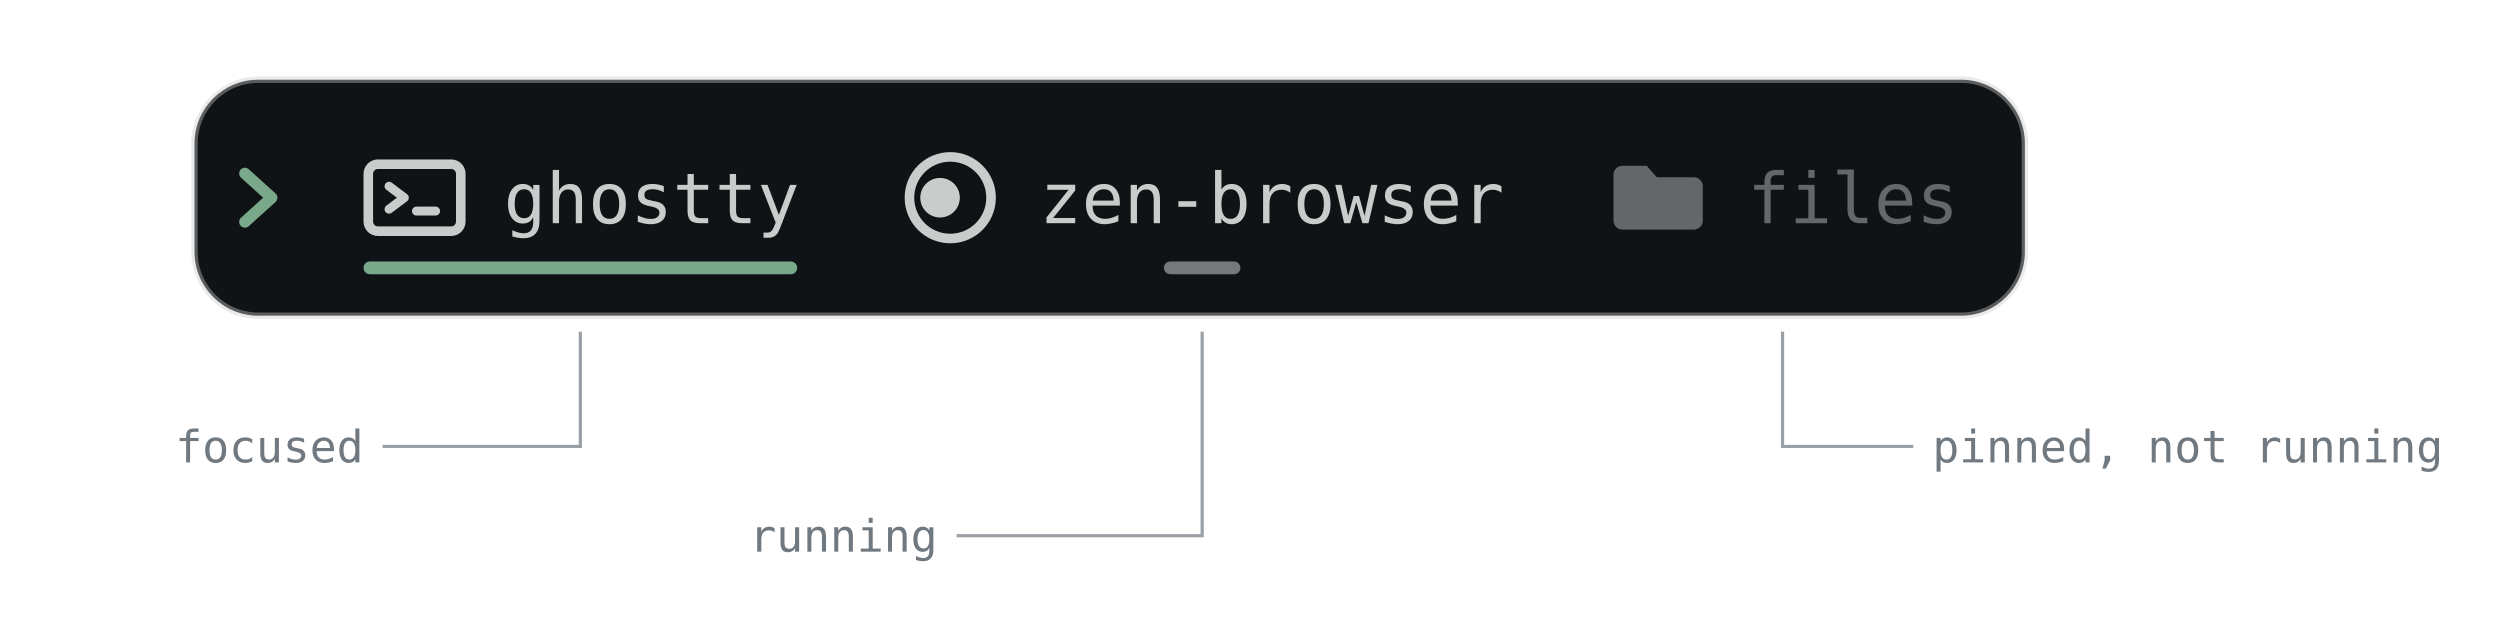
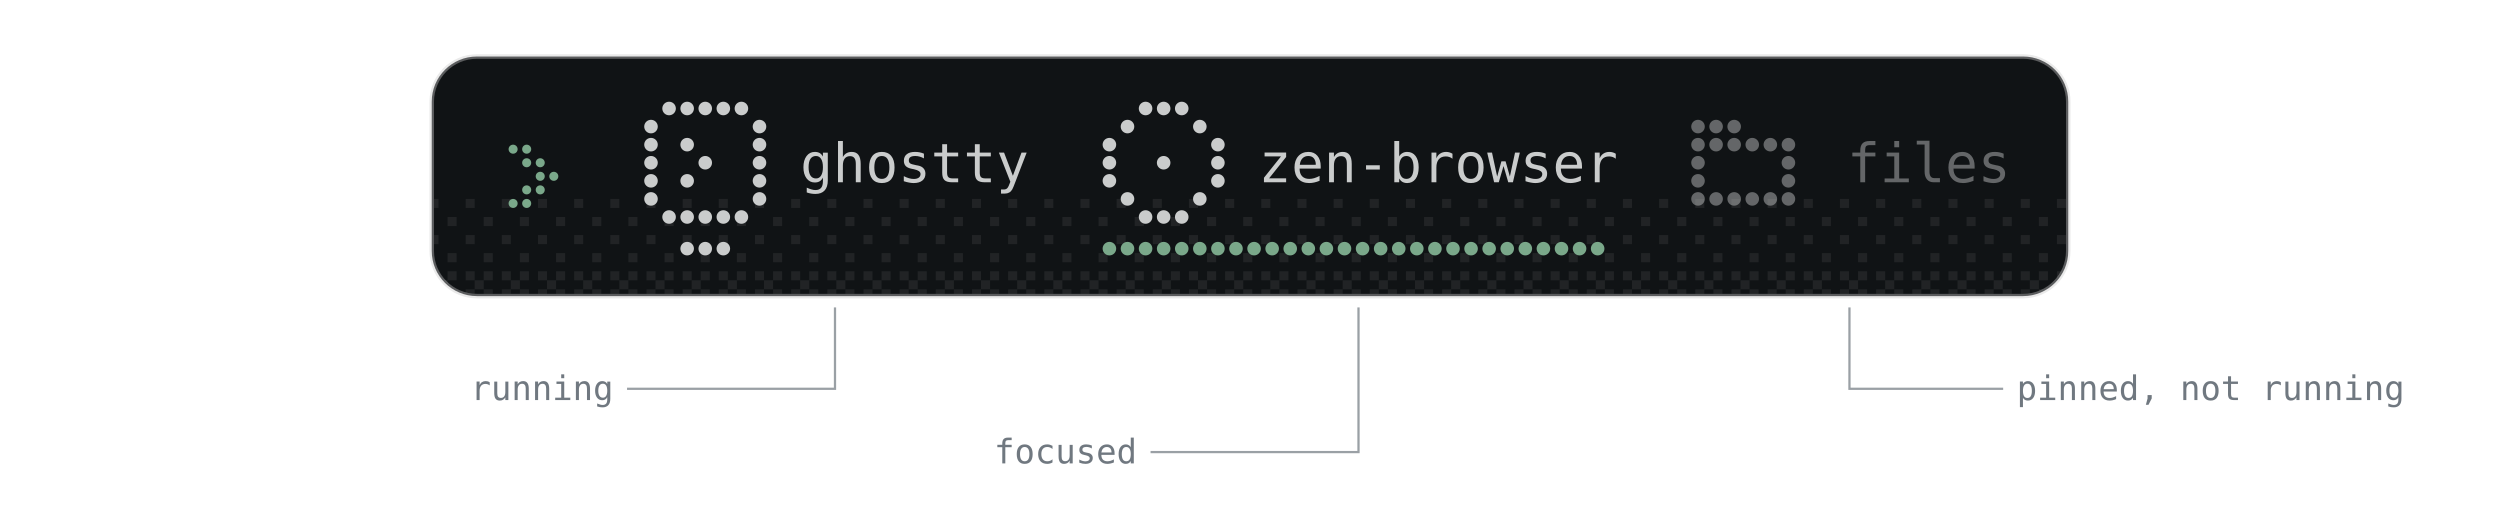
- <svg xmlns="http://www.w3.org/2000/svg" viewBox="0 0 392 98" width="1176" height="294" role="img" aria-label="OmaDock: a terminal-style command strip showing ghostty focused, zen-browser running, and files idle">
-   <defs>
-     <style>
-       .surface   { fill: #101315; }
-       .border    { fill: none; stroke: #cacccc; stroke-opacity: 0.4; stroke-width: 1; }
-       .prompt    { fill: none; stroke: #7aa88a; stroke-width: 1.8; stroke-linecap: round; stroke-linejoin: round; }
-       .glyph     { fill: #cacccc; }
-       .glyph-dim { fill: #cacccc; fill-opacity: 0.45; }
-       .label     { fill: #cacccc; font-family: "JetBrains Mono", "DejaVu Sans Mono", monospace; font-size: 11px; }
-       .label-dim { fill: #cacccc; fill-opacity: 0.45; font-family: "JetBrains Mono", "DejaVu Sans Mono", monospace; font-size: 11px; }
-       .rule-active  { fill: #7aa88a; }
-       .rule-running { fill: #cacccc; fill-opacity: 0.55; }
-       .caption   { fill: #707880; font-family: "JetBrains Mono", "DejaVu Sans Mono", monospace; font-size: 7px; }
-       .leader    { stroke: #707880; stroke-width: 0.5; stroke-opacity: 0.7; fill: none; }
-     </style>
-     <g id="glyph-terminal">
-       <rect x="0.75" y="2.75" width="14.5" height="10.5" rx="1.5" fill="none" stroke="currentColor" stroke-width="1.5" />
-       <path d="M4 6.2 L6.4 8 L4 9.8" fill="none" stroke="currentColor" stroke-width="1.4" stroke-linecap="round" stroke-linejoin="round" />
-       <rect x="7.6" y="9.4" width="4.4" height="1.4" rx="0.7" fill="currentColor" />
-     </g>
-     <g id="glyph-browser">
-       <circle cx="8" cy="8" r="6.4" fill="none" stroke="currentColor" stroke-width="1.5" />
-       <circle cx="6.4" cy="8" r="3.1" fill="currentColor" />
-     </g>
-     <g id="glyph-folder">
-       <path d="M1 4.4 A1.4 1.4 0 0 1 2.4 3 H6.2 L7.8 4.8 H13.6 A1.4 1.4 0 0 1 15 6.2                V11.6 A1.4 1.4 0 0 1 13.6 13 H2.4 A1.4 1.4 0 0 1 1 11.6 Z" fill="currentColor" />
-     </g>
-   </defs>
-   <g transform="translate(30 12)">
-     <rect class="surface" x="0.5" y="0.5" width="287" height="37" rx="10" />
-     <rect class="border" x="0.5" y="0.5" width="287" height="37" rx="10" />
-     <path class="prompt" d="M8.4 15.2 L12.6 19 L8.4 22.8" />
-     <g transform="translate(27 11)" color="#cacccc">
-       <use href="#glyph-terminal" class="glyph" />
-       <text class="label" x="22" y="12">ghostty</text>
-       <rect class="rule-active" x="0" y="18" width="68" height="2" rx="1" />
-     </g>
-     <g transform="translate(111 11)" color="#cacccc">
-       <use href="#glyph-browser" class="glyph" />
-       <text class="label" x="22" y="12">zen-browser</text>
-       <rect class="rule-running" x="41.5" y="18" width="12" height="2" rx="1" />
-     </g>
-     <g transform="translate(222 11)" color="#cacccc" opacity="0.45">
-       <use href="#glyph-folder" class="glyph" />
-       <text class="label" x="22" y="12">files</text>
-     </g>
+ <svg xmlns="http://www.w3.org/2000/svg" viewBox="0 0 553 114" width="1659" height="342" role="img" aria-label="OmaDock: a dithered terminal command strip with dot-matrix application glyphs">
+   <style>
+     .surface { fill: #101315; }
+     .border  { fill: none; stroke: #cacccc; stroke-opacity: 0.4; stroke-width: 1; }
+     .dot     { fill: #cacccc; }
+     .accent  { fill: #7aa88a; }
+     .dither  { fill: #cacccc; fill-opacity: 0.09; }
+     .label   { fill: #cacccc; font-family: "JetBrains Mono", "DejaVu Sans Mono", monospace; font-size: 12px; }
+     .dim     { fill-opacity: 0.45; }
+     .caption { fill: #707880; font-family: "JetBrains Mono", "DejaVu Sans Mono", monospace; font-size: 7.5px; }
+     .leader  { stroke: #707880; stroke-width: 0.5; stroke-opacity: 0.7; fill: none; }
+   </style>
+   <clipPath id="strip">
+     <rect x="1" y="1" width="361" height="52" rx="9" />
+   </clipPath>
+   <g transform="translate(95 12)">
+     <rect class="surface" x="0.5" y="0.5" width="362" height="53" rx="10" />
+     <g clip-path="url(#strip)" class="dither">
+       <rect x="0" y="32" width="2" height="2" />
+       <rect x="8" y="32" width="2" height="2" />
+       <rect x="16" y="32" width="2" height="2" />
+       <rect x="24" y="32" width="2" height="2" />
+       <rect x="32" y="32" width="2" height="2" />
+       <rect x="40" y="32" width="2" height="2" />
+       <rect x="48" y="32" width="2" height="2" />
+       <rect x="56" y="32" width="2" height="2" />
+       <rect x="64" y="32" width="2" height="2" />
+       <rect x="72" y="32" width="2" height="2" />
+       <rect x="80" y="32" width="2" height="2" />
+       <rect x="88" y="32" width="2" height="2" />
+       <rect x="96" y="32" width="2" height="2" />
+       <rect x="104" y="32" width="2" height="2" />
+       <rect x="112" y="32" width="2" height="2" />
+       <rect x="120" y="32" width="2" height="2" />
+       <rect x="128" y="32" width="2" height="2" />
+       <rect x="136" y="32" width="2" height="2" />
+       <rect x="144" y="32" width="2" height="2" />
+       <rect x="152" y="32" width="2" height="2" />
+       <rect x="160" y="32" width="2" height="2" />
+       <rect x="168" y="32" width="2" height="2" />
+       <rect x="176" y="32" width="2" height="2" />
+       <rect x="184" y="32" width="2" height="2" />
+       <rect x="192" y="32" width="2" height="2" />
+       <rect x="200" y="32" width="2" height="2" />
+       <rect x="208" y="32" width="2" height="2" />
+       <rect x="216" y="32" width="2" height="2" />
+       <rect x="224" y="32" width="2" height="2" />
+       <rect x="232" y="32" width="2" height="2" />
+       <rect x="240" y="32" width="2" height="2" />
+       <rect x="248" y="32" width="2" height="2" />
+       <rect x="256" y="32" width="2" height="2" />
+       <rect x="264" y="32" width="2" height="2" />
+       <rect x="272" y="32" width="2" height="2" />
+       <rect x="280" y="32" width="2" height="2" />
+       <rect x="288" y="32" width="2" height="2" />
+       <rect x="296" y="32" width="2" height="2" />
+       <rect x="304" y="32" width="2" height="2" />
+       <rect x="312" y="32" width="2" height="2" />
+       <rect x="320" y="32" width="2" height="2" />
+       <rect x="328" y="32" width="2" height="2" />
+       <rect x="336" y="32" width="2" height="2" />
+       <rect x="344" y="32" width="2" height="2" />
+       <rect x="352" y="32" width="2" height="2" />
+       <rect x="360" y="32" width="2" height="2" />
+       <rect x="4" y="36" width="2" height="2" />
+       <rect x="12" y="36" width="2" height="2" />
+       <rect x="20" y="36" width="2" height="2" />
+       <rect x="28" y="36" width="2" height="2" />
+       <rect x="36" y="36" width="2" height="2" />
+       <rect x="44" y="36" width="2" height="2" />
+       <rect x="52" y="36" width="2" height="2" />
+       <rect x="60" y="36" width="2" height="2" />
+       <rect x="68" y="36" width="2" height="2" />
+       <rect x="76" y="36" width="2" height="2" />
+       <rect x="84" y="36" width="2" height="2" />
+       <rect x="92" y="36" width="2" height="2" />
+       <rect x="100" y="36" width="2" height="2" />
+       <rect x="108" y="36" width="2" height="2" />
+       <rect x="116" y="36" width="2" height="2" />
+       <rect x="124" y="36" width="2" height="2" />
+       <rect x="132" y="36" width="2" height="2" />
+       <rect x="140" y="36" width="2" height="2" />
+       <rect x="148" y="36" width="2" height="2" />
+       <rect x="156" y="36" width="2" height="2" />
+       <rect x="164" y="36" width="2" height="2" />
+       <rect x="172" y="36" width="2" height="2" />
+       <rect x="180" y="36" width="2" height="2" />
+       <rect x="188" y="36" width="2" height="2" />
+       <rect x="196" y="36" width="2" height="2" />
+       <rect x="204" y="36" width="2" height="2" />
+       <rect x="212" y="36" width="2" height="2" />
+       <rect x="220" y="36" width="2" height="2" />
+       <rect x="228" y="36" width="2" height="2" />
+       <rect x="236" y="36" width="2" height="2" />
+       <rect x="244" y="36" width="2" height="2" />
+       <rect x="252" y="36" width="2" height="2" />
+       <rect x="260" y="36" width="2" height="2" />
+       <rect x="268" y="36" width="2" height="2" />
+       <rect x="276" y="36" width="2" height="2" />
+       <rect x="284" y="36" width="2" height="2" />
+       <rect x="292" y="36" width="2" height="2" />
+       <rect x="300" y="36" width="2" height="2" />
+       <rect x="308" y="36" width="2" height="2" />
+       <rect x="316" y="36" width="2" height="2" />
+       <rect x="324" y="36" width="2" height="2" />
+       <rect x="332" y="36" width="2" height="2" />
+       <rect x="340" y="36" width="2" height="2" />
+       <rect x="348" y="36" width="2" height="2" />
+       <rect x="356" y="36" width="2" height="2" />
+       <rect x="0" y="40" width="2" height="2" />
+       <rect x="8" y="40" width="2" height="2" />
+       <rect x="16" y="40" width="2" height="2" />
+       <rect x="24" y="40" width="2" height="2" />
+       <rect x="32" y="40" width="2" height="2" />
+       <rect x="40" y="40" width="2" height="2" />
+       <rect x="48" y="40" width="2" height="2" />
+       <rect x="56" y="40" width="2" height="2" />
+       <rect x="64" y="40" width="2" height="2" />
+       <rect x="72" y="40" width="2" height="2" />
+       <rect x="80" y="40" width="2" height="2" />
+       <rect x="88" y="40" width="2" height="2" />
+       <rect x="96" y="40" width="2" height="2" />
+       <rect x="104" y="40" width="2" height="2" />
+       <rect x="112" y="40" width="2" height="2" />
+       <rect x="120" y="40" width="2" height="2" />
+       <rect x="128" y="40" width="2" height="2" />
+       <rect x="136" y="40" width="2" height="2" />
+       <rect x="144" y="40" width="2" height="2" />
+       <rect x="152" y="40" width="2" height="2" />
+       <rect x="160" y="40" width="2" height="2" />
+       <rect x="168" y="40" width="2" height="2" />
+       <rect x="176" y="40" width="2" height="2" />
+       <rect x="184" y="40" width="2" height="2" />
+       <rect x="192" y="40" width="2" height="2" />
+       <rect x="200" y="40" width="2" height="2" />
+       <rect x="208" y="40" width="2" height="2" />
+       <rect x="216" y="40" width="2" height="2" />
+       <rect x="224" y="40" width="2" height="2" />
+       <rect x="232" y="40" width="2" height="2" />
+       <rect x="240" y="40" width="2" height="2" />
+       <rect x="248" y="40" width="2" height="2" />
+       <rect x="256" y="40" width="2" height="2" />
+       <rect x="264" y="40" width="2" height="2" />
+       <rect x="272" y="40" width="2" height="2" />
+       <rect x="280" y="40" width="2" height="2" />
+       <rect x="288" y="40" width="2" height="2" />
+       <rect x="296" y="40" width="2" height="2" />
+       <rect x="304" y="40" width="2" height="2" />
+       <rect x="312" y="40" width="2" height="2" />
+       <rect x="320" y="40" width="2" height="2" />
+       <rect x="328" y="40" width="2" height="2" />
+       <rect x="336" y="40" width="2" height="2" />
+       <rect x="344" y="40" width="2" height="2" />
+       <rect x="352" y="40" width="2" height="2" />
+       <rect x="360" y="40" width="2" height="2" />
+       <rect x="4" y="44" width="2" height="2" />
+       <rect x="12" y="44" width="2" height="2" />
+       <rect x="20" y="44" width="2" height="2" />
+       <rect x="28" y="44" width="2" height="2" />
+       <rect x="36" y="44" width="2" height="2" />
+       <rect x="44" y="44" width="2" height="2" />
+       <rect x="52" y="44" width="2" height="2" />
+       <rect x="60" y="44" width="2" height="2" />
+       <rect x="68" y="44" width="2" height="2" />
+       <rect x="76" y="44" width="2" height="2" />
+       <rect x="84" y="44" width="2" height="2" />
+       <rect x="92" y="44" width="2" height="2" />
+       <rect x="100" y="44" width="2" height="2" />
+       <rect x="108" y="44" width="2" height="2" />
+       <rect x="116" y="44" width="2" height="2" />
+       <rect x="124" y="44" width="2" height="2" />
+       <rect x="132" y="44" width="2" height="2" />
+       <rect x="140" y="44" width="2" height="2" />
+       <rect x="148" y="44" width="2" height="2" />
+       <rect x="156" y="44" width="2" height="2" />
+       <rect x="164" y="44" width="2" height="2" />
+       <rect x="172" y="44" width="2" height="2" />
+       <rect x="180" y="44" width="2" height="2" />
+       <rect x="188" y="44" width="2" height="2" />
+       <rect x="196" y="44" width="2" height="2" />
+       <rect x="204" y="44" width="2" height="2" />
+       <rect x="212" y="44" width="2" height="2" />
+       <rect x="220" y="44" width="2" height="2" />
+       <rect x="228" y="44" width="2" height="2" />
+       <rect x="236" y="44" width="2" height="2" />
+       <rect x="244" y="44" width="2" height="2" />
+       <rect x="252" y="44" width="2" height="2" />
+       <rect x="260" y="44" width="2" height="2" />
+       <rect x="268" y="44" width="2" height="2" />
+       <rect x="276" y="44" width="2" height="2" />
+       <rect x="284" y="44" width="2" height="2" />
+       <rect x="292" y="44" width="2" height="2" />
+       <rect x="300" y="44" width="2" height="2" />
+       <rect x="308" y="44" width="2" height="2" />
+       <rect x="316" y="44" width="2" height="2" />
+       <rect x="324" y="44" width="2" height="2" />
+       <rect x="332" y="44" width="2" height="2" />
+       <rect x="340" y="44" width="2" height="2" />
+       <rect x="348" y="44" width="2" height="2" />
+       <rect x="356" y="44" width="2" height="2" />
+       <rect x="0" y="48" width="2" height="2" />
+       <rect x="4" y="48" width="2" height="2" />
+       <rect x="8" y="48" width="2" height="2" />
+       <rect x="12" y="48" width="2" height="2" />
+       <rect x="16" y="48" width="2" height="2" />
+       <rect x="20" y="48" width="2" height="2" />
+       <rect x="24" y="48" width="2" height="2" />
+       <rect x="28" y="48" width="2" height="2" />
+       <rect x="32" y="48" width="2" height="2" />
+       <rect x="36" y="48" width="2" height="2" />
+       <rect x="40" y="48" width="2" height="2" />
+       <rect x="44" y="48" width="2" height="2" />
+       <rect x="48" y="48" width="2" height="2" />
+       <rect x="52" y="48" width="2" height="2" />
+       <rect x="56" y="48" width="2" height="2" />
+       <rect x="60" y="48" width="2" height="2" />
+       <rect x="64" y="48" width="2" height="2" />
+       <rect x="68" y="48" width="2" height="2" />
+       <rect x="72" y="48" width="2" height="2" />
+       <rect x="76" y="48" width="2" height="2" />
+       <rect x="80" y="48" width="2" height="2" />
+       <rect x="84" y="48" width="2" height="2" />
+       <rect x="88" y="48" width="2" height="2" />
+       <rect x="92" y="48" width="2" height="2" />
+       <rect x="96" y="48" width="2" height="2" />
+       <rect x="100" y="48" width="2" height="2" />
+       <rect x="104" y="48" width="2" height="2" />
+       <rect x="108" y="48" width="2" height="2" />
+       <rect x="112" y="48" width="2" height="2" />
+       <rect x="116" y="48" width="2" height="2" />
+       <rect x="120" y="48" width="2" height="2" />
+       <rect x="124" y="48" width="2" height="2" />
+       <rect x="128" y="48" width="2" height="2" />
+       <rect x="132" y="48" width="2" height="2" />
+       <rect x="136" y="48" width="2" height="2" />
+       <rect x="140" y="48" width="2" height="2" />
+       <rect x="144" y="48" width="2" height="2" />
+       <rect x="148" y="48" width="2" height="2" />
+       <rect x="152" y="48" width="2" height="2" />
+       <rect x="156" y="48" width="2" height="2" />
+       <rect x="160" y="48" width="2" height="2" />
+       <rect x="164" y="48" width="2" height="2" />
+       <rect x="168" y="48" width="2" height="2" />
+       <rect x="172" y="48" width="2" height="2" />
+       <rect x="176" y="48" width="2" height="2" />
+       <rect x="180" y="48" width="2" height="2" />
+       <rect x="184" y="48" width="2" height="2" />
+       <rect x="188" y="48" width="2" height="2" />
+       <rect x="192" y="48" width="2" height="2" />
+       <rect x="196" y="48" width="2" height="2" />
+       <rect x="200" y="48" width="2" height="2" />
+       <rect x="204" y="48" width="2" height="2" />
+       <rect x="208" y="48" width="2" height="2" />
+       <rect x="212" y="48" width="2" height="2" />
+       <rect x="216" y="48" width="2" height="2" />
+       <rect x="220" y="48" width="2" height="2" />
+       <rect x="224" y="48" width="2" height="2" />
+       <rect x="228" y="48" width="2" height="2" />
+       <rect x="232" y="48" width="2" height="2" />
+       <rect x="236" y="48" width="2" height="2" />
+       <rect x="240" y="48" width="2" height="2" />
+       <rect x="244" y="48" width="2" height="2" />
+       <rect x="248" y="48" width="2" height="2" />
+       <rect x="252" y="48" width="2" height="2" />
+       <rect x="256" y="48" width="2" height="2" />
+       <rect x="260" y="48" width="2" height="2" />
+       <rect x="264" y="48" width="2" height="2" />
+       <rect x="268" y="48" width="2" height="2" />
+       <rect x="272" y="48" width="2" height="2" />
+       <rect x="276" y="48" width="2" height="2" />
+       <rect x="280" y="48" width="2" height="2" />
+       <rect x="284" y="48" width="2" height="2" />
+       <rect x="288" y="48" width="2" height="2" />
+       <rect x="292" y="48" width="2" height="2" />
+       <rect x="296" y="48" width="2" height="2" />
+       <rect x="300" y="48" width="2" height="2" />
+       <rect x="304" y="48" width="2" height="2" />
+       <rect x="308" y="48" width="2" height="2" />
+       <rect x="312" y="48" width="2" height="2" />
+       <rect x="316" y="48" width="2" height="2" />
+       <rect x="320" y="48" width="2" height="2" />
+       <rect x="324" y="48" width="2" height="2" />
+       <rect x="328" y="48" width="2" height="2" />
+       <rect x="332" y="48" width="2" height="2" />
+       <rect x="336" y="48" width="2" height="2" />
+       <rect x="340" y="48" width="2" height="2" />
+       <rect x="344" y="48" width="2" height="2" />
+       <rect x="348" y="48" width="2" height="2" />
+       <rect x="352" y="48" width="2" height="2" />
+       <rect x="356" y="48" width="2" height="2" />
+       <rect x="360" y="48" width="2" height="2" />
+       <rect x="2" y="50" width="2" height="2" />
+       <rect x="10" y="50" width="2" height="2" />
+       <rect x="18" y="50" width="2" height="2" />
+       <rect x="26" y="50" width="2" height="2" />
+       <rect x="34" y="50" width="2" height="2" />
+       <rect x="42" y="50" width="2" height="2" />
+       <rect x="50" y="50" width="2" height="2" />
+       <rect x="58" y="50" width="2" height="2" />
+       <rect x="66" y="50" width="2" height="2" />
+       <rect x="74" y="50" width="2" height="2" />
+       <rect x="82" y="50" width="2" height="2" />
+       <rect x="90" y="50" width="2" height="2" />
+       <rect x="98" y="50" width="2" height="2" />
+       <rect x="106" y="50" width="2" height="2" />
+       <rect x="114" y="50" width="2" height="2" />
+       <rect x="122" y="50" width="2" height="2" />
+       <rect x="130" y="50" width="2" height="2" />
+       <rect x="138" y="50" width="2" height="2" />
+       <rect x="146" y="50" width="2" height="2" />
+       <rect x="154" y="50" width="2" height="2" />
+       <rect x="162" y="50" width="2" height="2" />
+       <rect x="170" y="50" width="2" height="2" />
+       <rect x="178" y="50" width="2" height="2" />
+       <rect x="186" y="50" width="2" height="2" />
+       <rect x="194" y="50" width="2" height="2" />
+       <rect x="202" y="50" width="2" height="2" />
+       <rect x="210" y="50" width="2" height="2" />
+       <rect x="218" y="50" width="2" height="2" />
+       <rect x="226" y="50" width="2" height="2" />
+       <rect x="234" y="50" width="2" height="2" />
+       <rect x="242" y="50" width="2" height="2" />
+       <rect x="250" y="50" width="2" height="2" />
+       <rect x="258" y="50" width="2" height="2" />
+       <rect x="266" y="50" width="2" height="2" />
+       <rect x="274" y="50" width="2" height="2" />
+       <rect x="282" y="50" width="2" height="2" />
+       <rect x="290" y="50" width="2" height="2" />
+       <rect x="298" y="50" width="2" height="2" />
+       <rect x="306" y="50" width="2" height="2" />
+       <rect x="314" y="50" width="2" height="2" />
+       <rect x="322" y="50" width="2" height="2" />
+       <rect x="330" y="50" width="2" height="2" />
+       <rect x="338" y="50" width="2" height="2" />
+       <rect x="346" y="50" width="2" height="2" />
+       <rect x="354" y="50" width="2" height="2" />
+       <rect x="0" y="52" width="2" height="2" />
+       <rect x="4" y="52" width="2" height="2" />
+       <rect x="8" y="52" width="2" height="2" />
+       <rect x="12" y="52" width="2" height="2" />
+       <rect x="16" y="52" width="2" height="2" />
+       <rect x="20" y="52" width="2" height="2" />
+       <rect x="24" y="52" width="2" height="2" />
+       <rect x="28" y="52" width="2" height="2" />
+       <rect x="32" y="52" width="2" height="2" />
+       <rect x="36" y="52" width="2" height="2" />
+       <rect x="40" y="52" width="2" height="2" />
+       <rect x="44" y="52" width="2" height="2" />
+       <rect x="48" y="52" width="2" height="2" />
+       <rect x="52" y="52" width="2" height="2" />
+       <rect x="56" y="52" width="2" height="2" />
+       <rect x="60" y="52" width="2" height="2" />
+       <rect x="64" y="52" width="2" height="2" />
+       <rect x="68" y="52" width="2" height="2" />
+       <rect x="72" y="52" width="2" height="2" />
+       <rect x="76" y="52" width="2" height="2" />
+       <rect x="80" y="52" width="2" height="2" />
+       <rect x="84" y="52" width="2" height="2" />
+       <rect x="88" y="52" width="2" height="2" />
+       <rect x="92" y="52" width="2" height="2" />
+       <rect x="96" y="52" width="2" height="2" />
+       <rect x="100" y="52" width="2" height="2" />
+       <rect x="104" y="52" width="2" height="2" />
+       <rect x="108" y="52" width="2" height="2" />
+       <rect x="112" y="52" width="2" height="2" />
+       <rect x="116" y="52" width="2" height="2" />
+       <rect x="120" y="52" width="2" height="2" />
+       <rect x="124" y="52" width="2" height="2" />
+       <rect x="128" y="52" width="2" height="2" />
+       <rect x="132" y="52" width="2" height="2" />
+       <rect x="136" y="52" width="2" height="2" />
+       <rect x="140" y="52" width="2" height="2" />
+       <rect x="144" y="52" width="2" height="2" />
+       <rect x="148" y="52" width="2" height="2" />
+       <rect x="152" y="52" width="2" height="2" />
+       <rect x="156" y="52" width="2" height="2" />
+       <rect x="160" y="52" width="2" height="2" />
+       <rect x="164" y="52" width="2" height="2" />
+       <rect x="168" y="52" width="2" height="2" />
+       <rect x="172" y="52" width="2" height="2" />
+       <rect x="176" y="52" width="2" height="2" />
+       <rect x="180" y="52" width="2" height="2" />
+       <rect x="184" y="52" width="2" height="2" />
+       <rect x="188" y="52" width="2" height="2" />
+       <rect x="192" y="52" width="2" height="2" />
+       <rect x="196" y="52" width="2" height="2" />
+       <rect x="200" y="52" width="2" height="2" />
+       <rect x="204" y="52" width="2" height="2" />
+       <rect x="208" y="52" width="2" height="2" />
+       <rect x="212" y="52" width="2" height="2" />
+       <rect x="216" y="52" width="2" height="2" />
+       <rect x="220" y="52" width="2" height="2" />
+       <rect x="224" y="52" width="2" height="2" />
+       <rect x="228" y="52" width="2" height="2" />
+       <rect x="232" y="52" width="2" height="2" />
+       <rect x="236" y="52" width="2" height="2" />
+       <rect x="240" y="52" width="2" height="2" />
+       <rect x="244" y="52" width="2" height="2" />
+       <rect x="248" y="52" width="2" height="2" />
+       <rect x="252" y="52" width="2" height="2" />
+       <rect x="256" y="52" width="2" height="2" />
+       <rect x="260" y="52" width="2" height="2" />
+       <rect x="264" y="52" width="2" height="2" />
+       <rect x="268" y="52" width="2" height="2" />
+       <rect x="272" y="52" width="2" height="2" />
+       <rect x="276" y="52" width="2" height="2" />
+       <rect x="280" y="52" width="2" height="2" />
+       <rect x="284" y="52" width="2" height="2" />
+       <rect x="288" y="52" width="2" height="2" />
+       <rect x="292" y="52" width="2" height="2" />
+       <rect x="296" y="52" width="2" height="2" />
+       <rect x="300" y="52" width="2" height="2" />
+       <rect x="304" y="52" width="2" height="2" />
+       <rect x="308" y="52" width="2" height="2" />
+       <rect x="312" y="52" width="2" height="2" />
+       <rect x="316" y="52" width="2" height="2" />
+       <rect x="320" y="52" width="2" height="2" />
+       <rect x="324" y="52" width="2" height="2" />
+       <rect x="328" y="52" width="2" height="2" />
+       <rect x="332" y="52" width="2" height="2" />
+       <rect x="336" y="52" width="2" height="2" />
+       <rect x="340" y="52" width="2" height="2" />
+       <rect x="344" y="52" width="2" height="2" />
+       <rect x="348" y="52" width="2" height="2" />
+       <rect x="352" y="52" width="2" height="2" />
+       <rect x="356" y="52" width="2" height="2" />
+       <rect x="360" y="52" width="2" height="2" />
+     </g>
+     <g>
+       <circle class="dot accent" cx="18.5" cy="21" r="1" />
+       <circle class="dot accent" cx="21.5" cy="21" r="1" />
+       <circle class="dot accent" cx="21.5" cy="24" r="1" />
+       <circle class="dot accent" cx="24.5" cy="24" r="1" />
+       <circle class="dot accent" cx="24.5" cy="27" r="1" />
+       <circle class="dot accent" cx="27.5" cy="27" r="1" />
+       <circle class="dot accent" cx="21.5" cy="30" r="1" />
+       <circle class="dot accent" cx="24.5" cy="30" r="1" />
+       <circle class="dot accent" cx="18.5" cy="33" r="1" />
+       <circle class="dot accent" cx="21.5" cy="33" r="1" />
+     </g>
+     <g>
+       <circle class="dot" cx="53" cy="12" r="1.5" />
+       <circle class="dot" cx="57" cy="12" r="1.5" />
+       <circle class="dot" cx="61" cy="12" r="1.5" />
+       <circle class="dot" cx="65" cy="12" r="1.5" />
+       <circle class="dot" cx="69" cy="12" r="1.5" />
+       <circle class="dot" cx="49" cy="16" r="1.5" />
+       <circle class="dot" cx="73" cy="16" r="1.5" />
+       <circle class="dot" cx="49" cy="20" r="1.5" />
+       <circle class="dot" cx="57" cy="20" r="1.5" />
+       <circle class="dot" cx="73" cy="20" r="1.5" />
+       <circle class="dot" cx="49" cy="24" r="1.5" />
+       <circle class="dot" cx="61" cy="24" r="1.5" />
+       <circle class="dot" cx="73" cy="24" r="1.5" />
+       <circle class="dot" cx="49" cy="28" r="1.5" />
+       <circle class="dot" cx="57" cy="28" r="1.5" />
+       <circle class="dot" cx="73" cy="28" r="1.5" />
+       <circle class="dot" cx="49" cy="32" r="1.5" />
+       <circle class="dot" cx="73" cy="32" r="1.5" />
+       <circle class="dot" cx="53" cy="36" r="1.5" />
+       <circle class="dot" cx="57" cy="36" r="1.5" />
+       <circle class="dot" cx="61" cy="36" r="1.5" />
+       <circle class="dot" cx="65" cy="36" r="1.5" />
+       <circle class="dot" cx="69" cy="36" r="1.5" />
+       <text class="label" x="82" y="28.32">ghostty</text>
+     </g>
+     <g>
+       <circle class="dot" cx="57" cy="43" r="1.5" />
+       <circle class="dot" cx="61" cy="43" r="1.5" />
+       <circle class="dot" cx="65" cy="43" r="1.5" />
+     </g>
+     <g>
+       <circle class="dot" cx="158.4" cy="12" r="1.5" />
+       <circle class="dot" cx="162.4" cy="12" r="1.5" />
+       <circle class="dot" cx="166.4" cy="12" r="1.5" />
+       <circle class="dot" cx="154.4" cy="16" r="1.5" />
+       <circle class="dot" cx="170.4" cy="16" r="1.5" />
+       <circle class="dot" cx="150.4" cy="20" r="1.5" />
+       <circle class="dot" cx="174.4" cy="20" r="1.5" />
+       <circle class="dot" cx="150.4" cy="24" r="1.5" />
+       <circle class="dot" cx="162.4" cy="24" r="1.5" />
+       <circle class="dot" cx="174.4" cy="24" r="1.5" />
+       <circle class="dot" cx="150.4" cy="28" r="1.5" />
+       <circle class="dot" cx="174.4" cy="28" r="1.5" />
+       <circle class="dot" cx="154.4" cy="32" r="1.5" />
+       <circle class="dot" cx="170.4" cy="32" r="1.5" />
+       <circle class="dot" cx="158.4" cy="36" r="1.5" />
+       <circle class="dot" cx="162.4" cy="36" r="1.5" />
+       <circle class="dot" cx="166.4" cy="36" r="1.5" />
+       <text class="label" x="183.4" y="28.32">zen-browser</text>
+     </g>
+     <g>
+       <circle class="dot accent" cx="150.4" cy="43" r="1.5" />
+       <circle class="dot accent" cx="154.4" cy="43" r="1.5" />
+       <circle class="dot accent" cx="158.4" cy="43" r="1.5" />
+       <circle class="dot accent" cx="162.4" cy="43" r="1.5" />
+       <circle class="dot accent" cx="166.4" cy="43" r="1.5" />
+       <circle class="dot accent" cx="170.4" cy="43" r="1.5" />
+       <circle class="dot accent" cx="174.4" cy="43" r="1.5" />
+       <circle class="dot accent" cx="178.4" cy="43" r="1.5" />
+       <circle class="dot accent" cx="182.4" cy="43" r="1.5" />
+       <circle class="dot accent" cx="186.4" cy="43" r="1.5" />
+       <circle class="dot accent" cx="190.4" cy="43" r="1.5" />
+       <circle class="dot accent" cx="194.4" cy="43" r="1.5" />
+       <circle class="dot accent" cx="198.4" cy="43" r="1.5" />
+       <circle class="dot accent" cx="202.4" cy="43" r="1.5" />
+       <circle class="dot accent" cx="206.4" cy="43" r="1.5" />
+       <circle class="dot accent" cx="210.4" cy="43" r="1.5" />
+       <circle class="dot accent" cx="214.4" cy="43" r="1.5" />
+       <circle class="dot accent" cx="218.4" cy="43" r="1.5" />
+       <circle class="dot accent" cx="222.4" cy="43" r="1.5" />
+       <circle class="dot accent" cx="226.4" cy="43" r="1.5" />
+       <circle class="dot accent" cx="230.4" cy="43" r="1.5" />
+       <circle class="dot accent" cx="234.4" cy="43" r="1.5" />
+       <circle class="dot accent" cx="238.4" cy="43" r="1.5" />
+       <circle class="dot accent" cx="242.4" cy="43" r="1.5" />
+       <circle class="dot accent" cx="246.4" cy="43" r="1.5" />
+       <circle class="dot accent" cx="250.4" cy="43" r="1.5" />
+       <circle class="dot accent" cx="254.4" cy="43" r="1.5" />
+       <circle class="dot accent" cx="258.4" cy="43" r="1.5" />
+     </g>
+     <g>
+       <circle class="dot dim" cx="280.6" cy="16" r="1.5" />
+       <circle class="dot dim" cx="284.6" cy="16" r="1.5" />
+       <circle class="dot dim" cx="288.6" cy="16" r="1.5" />
+       <circle class="dot dim" cx="280.6" cy="20" r="1.5" />
+       <circle class="dot dim" cx="284.6" cy="20" r="1.5" />
+       <circle class="dot dim" cx="288.6" cy="20" r="1.5" />
+       <circle class="dot dim" cx="292.6" cy="20" r="1.5" />
+       <circle class="dot dim" cx="296.6" cy="20" r="1.5" />
+       <circle class="dot dim" cx="300.6" cy="20" r="1.5" />
+       <circle class="dot dim" cx="280.6" cy="24" r="1.5" />
+       <circle class="dot dim" cx="300.6" cy="24" r="1.5" />
+       <circle class="dot dim" cx="280.6" cy="28" r="1.5" />
+       <circle class="dot dim" cx="300.6" cy="28" r="1.5" />
+       <circle class="dot dim" cx="280.6" cy="32" r="1.5" />
+       <circle class="dot dim" cx="284.6" cy="32" r="1.5" />
+       <circle class="dot dim" cx="288.6" cy="32" r="1.5" />
+       <circle class="dot dim" cx="292.6" cy="32" r="1.5" />
+       <circle class="dot dim" cx="296.6" cy="32" r="1.5" />
+       <circle class="dot dim" cx="300.6" cy="32" r="1.5" />
+       <text class="label dim" x="313.6" y="28.32">files</text>
+     </g>
+     <rect class="border" x="0.5" y="0.5" width="362" height="53" rx="10" />
  </g>
  <g>
-     <path class="leader" d="M91 52 V70 H60" />
-     <text class="caption" x="57" y="72.5" text-anchor="end">focused</text>
-     <path class="leader" d="M188.5 52 V84 H150" />
-     <text class="caption" x="147" y="86.5" text-anchor="end">running</text>
-     <path class="leader" d="M279.5 52 V70 H300" />
-     <text class="caption" x="303" y="72.5">pinned, not running</text>
+     <path class="leader" d="M184.7 68 V86 H138.7" />
+     <text class="caption" x="135.7" y="88.5" text-anchor="end">running</text>
+     <path class="leader" d="M300.5 68 V100 H254.5" />
+     <text class="caption" x="251.5" y="102.5" text-anchor="end">focused</text>
+     <path class="leader" d="M409.1 68 V86 H443.1" />
+     <text class="caption" x="446.1" y="88.5">pinned, not running</text>
  </g>
</svg>
